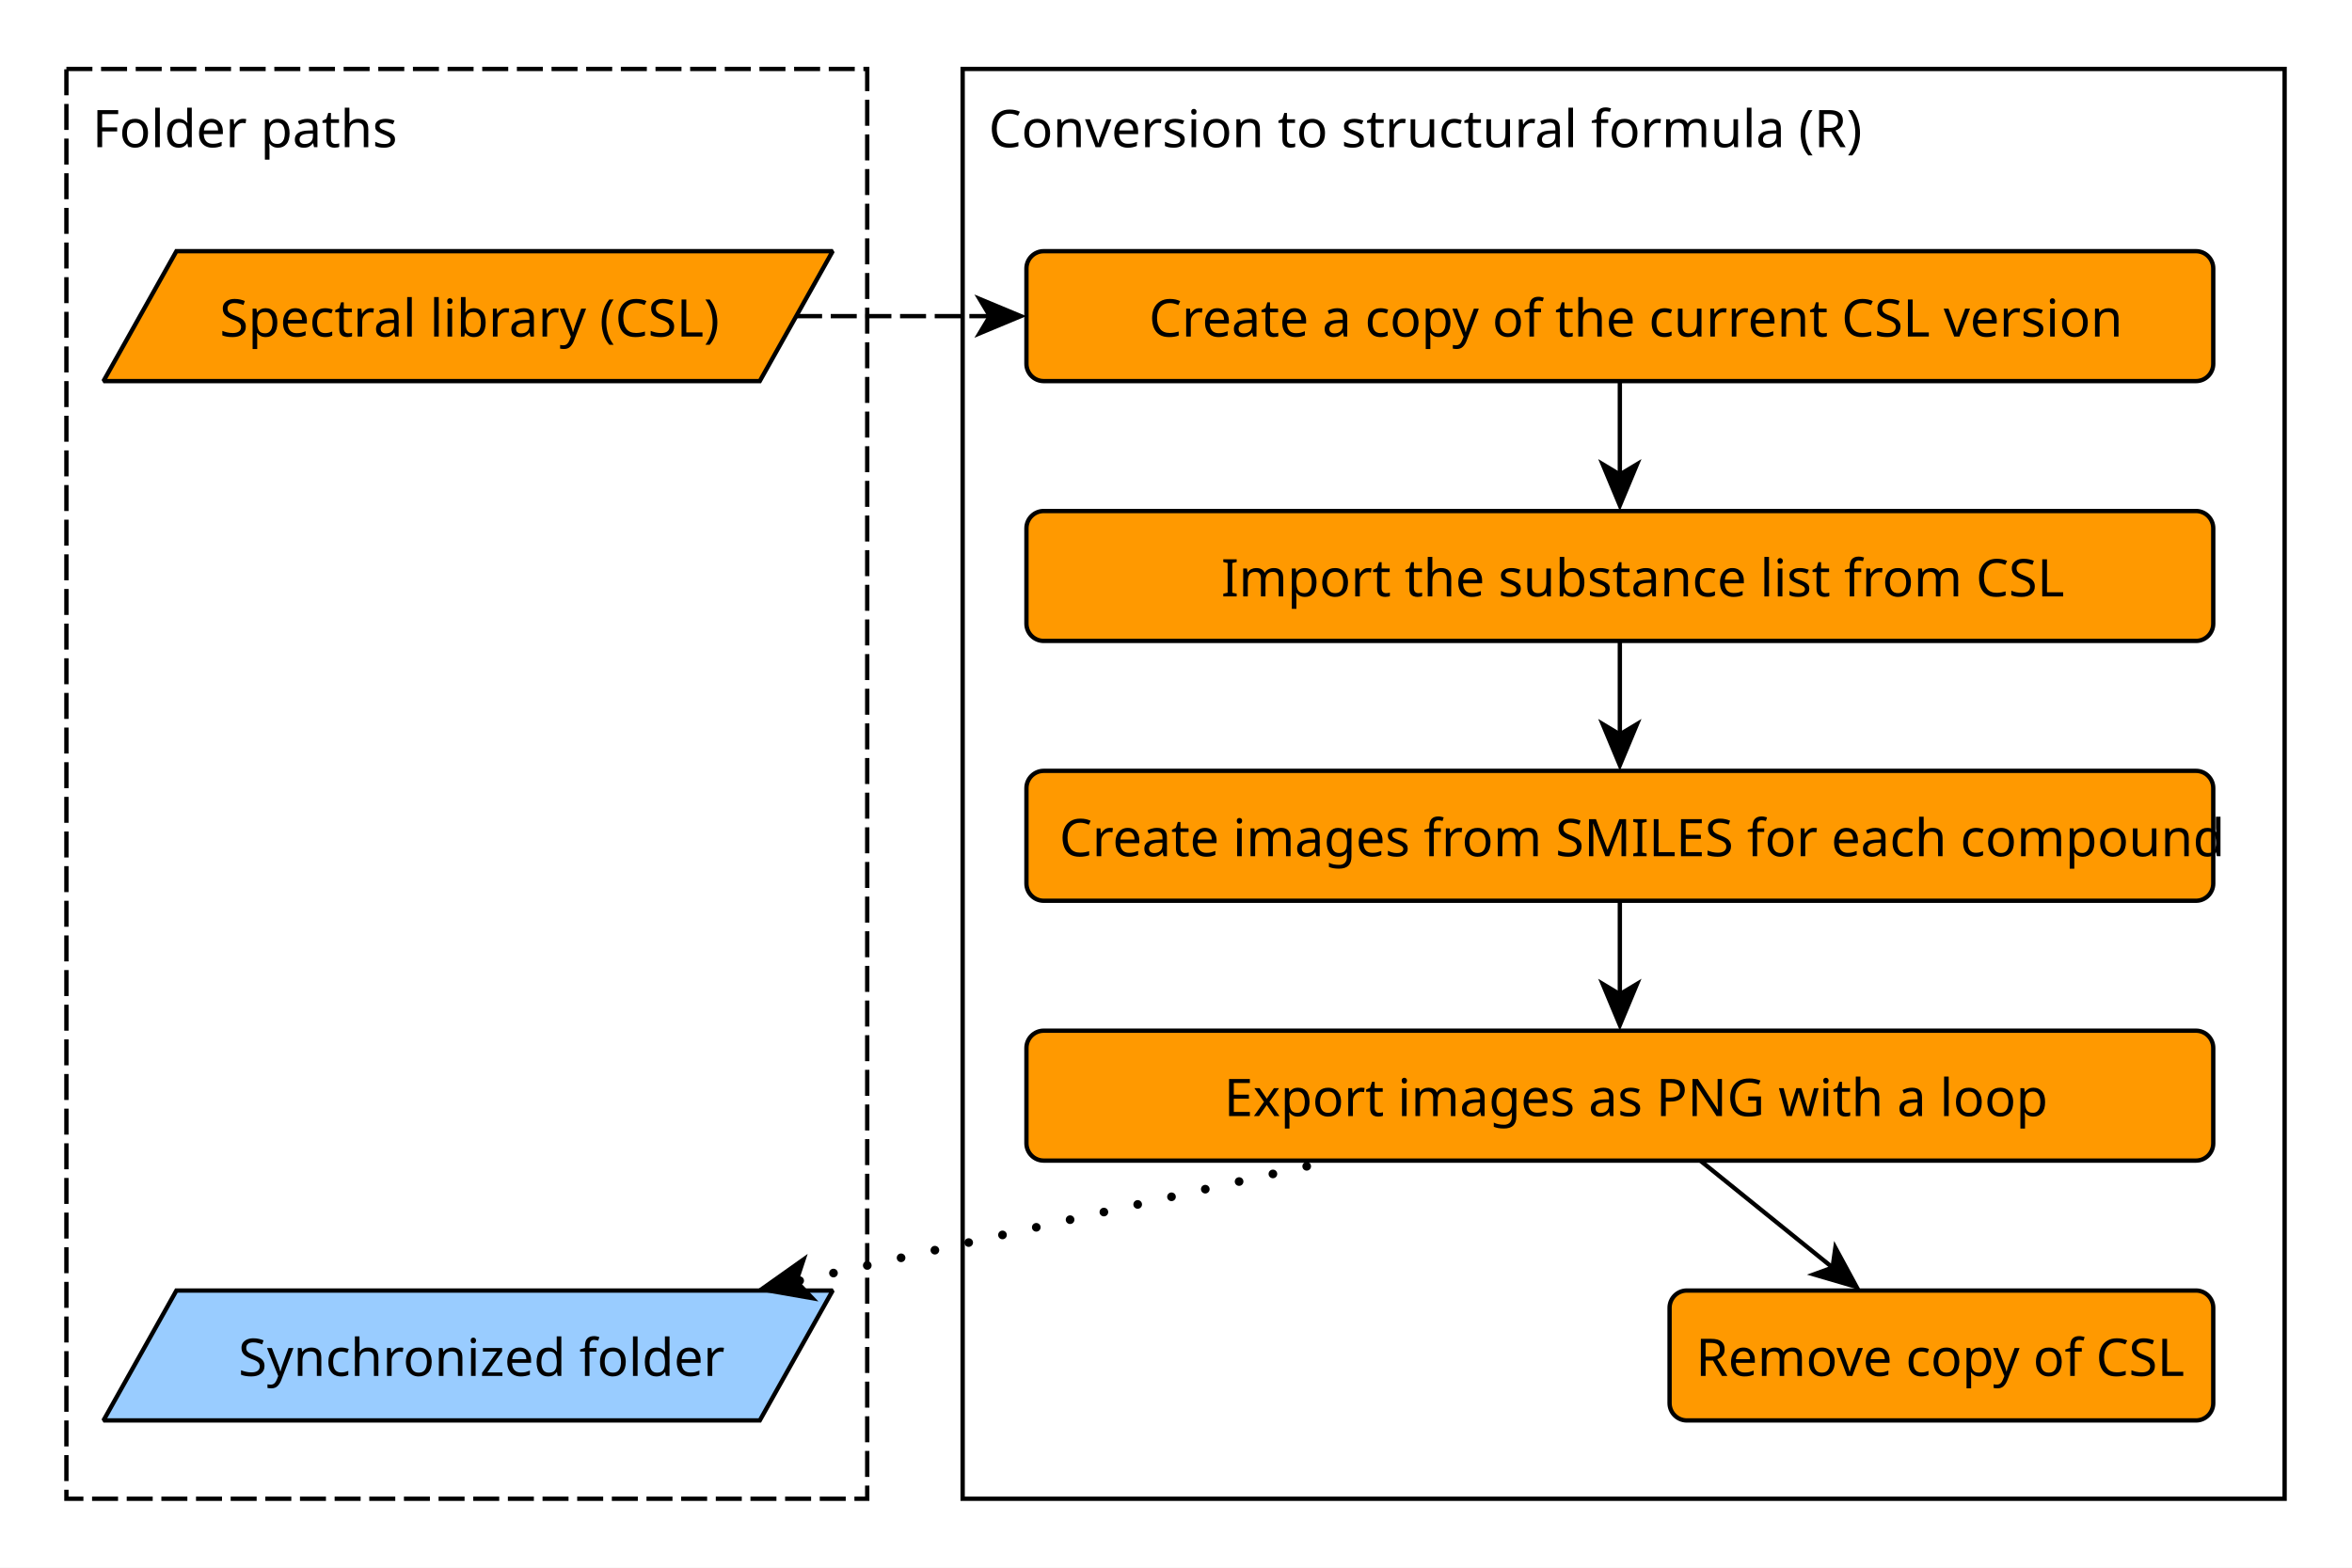
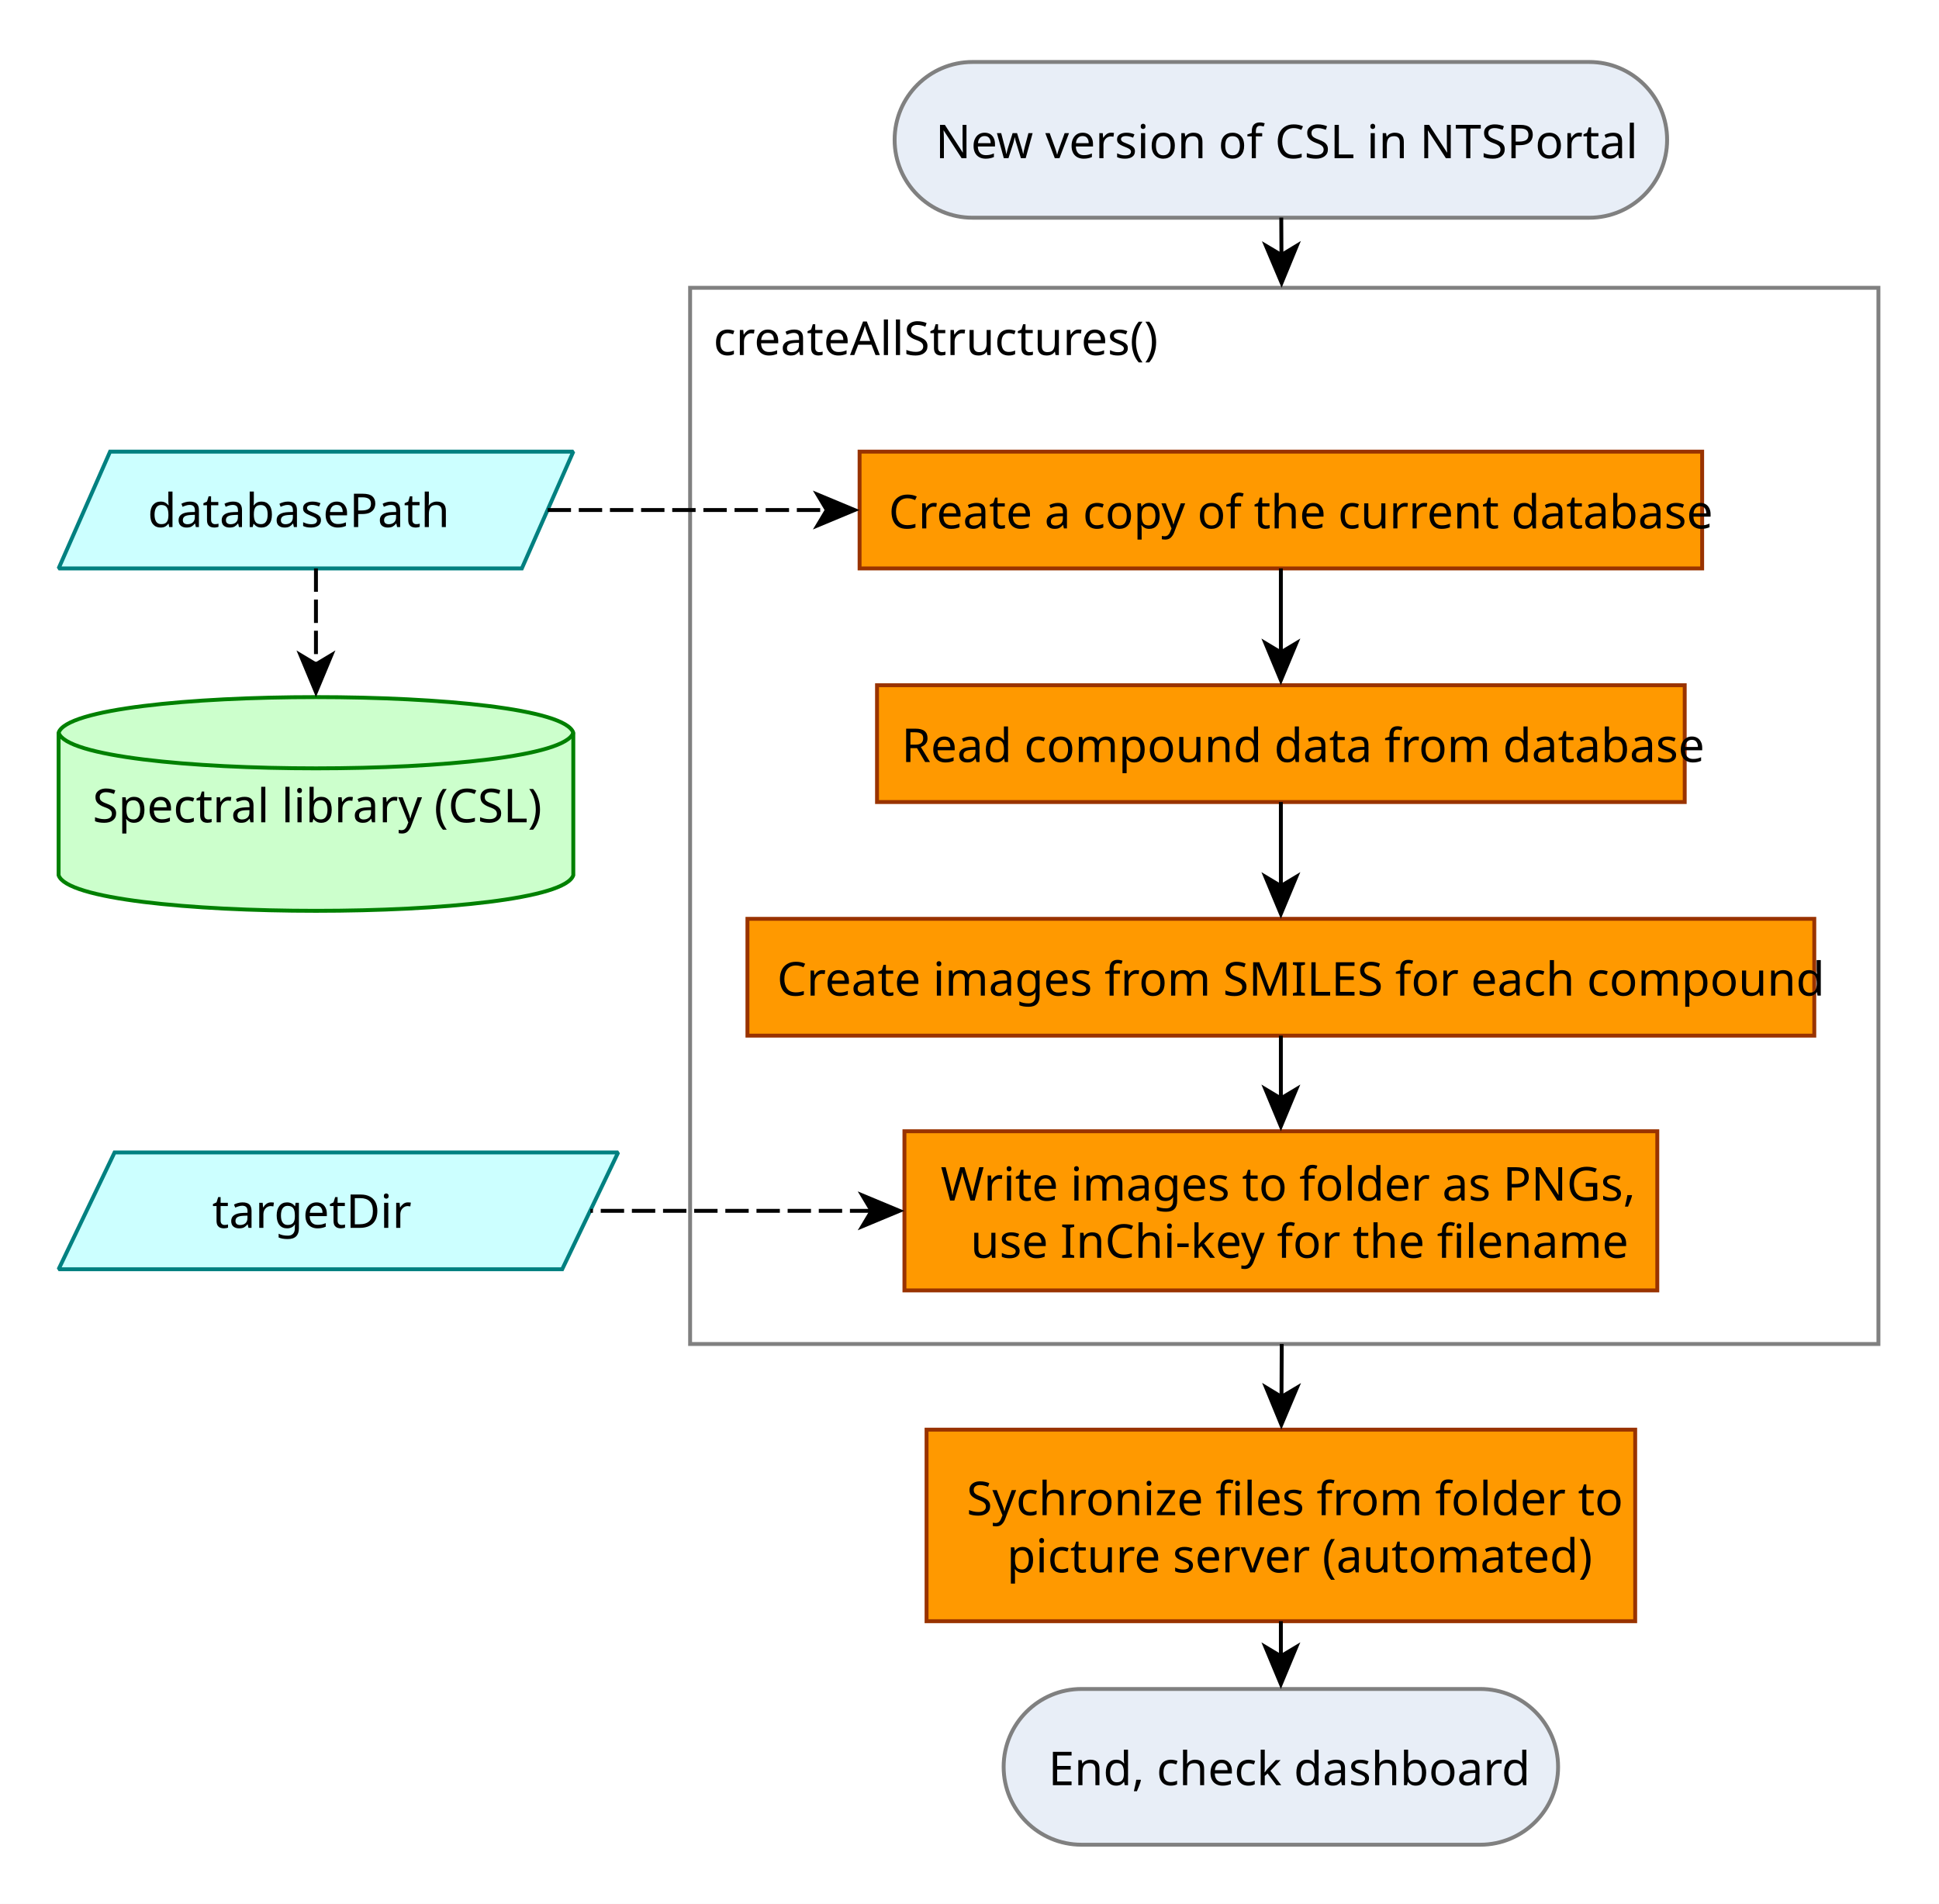
- <svg xmlns="http://www.w3.org/2000/svg" fill-opacity="1" color-rendering="auto" color-interpolation="auto" text-rendering="auto" stroke="black" stroke-linecap="square" width="543" stroke-miterlimit="10" shape-rendering="auto" stroke-opacity="1" fill="black" stroke-dasharray="none" font-weight="normal" stroke-width="1" height="362" font-family="'Dialog'" font-style="normal" stroke-linejoin="miter" font-size="12px" stroke-dashoffset="0" image-rendering="auto">
+ <svg xmlns="http://www.w3.org/2000/svg" fill-opacity="1" color-rendering="auto" color-interpolation="auto" text-rendering="auto" stroke="black" stroke-linecap="square" width="498" stroke-miterlimit="10" shape-rendering="auto" stroke-opacity="1" fill="black" stroke-dasharray="none" font-weight="normal" stroke-width="1" height="489" font-family="'Dialog'" font-style="normal" stroke-linejoin="miter" font-size="12px" stroke-dashoffset="0" image-rendering="auto">
  <defs id="genericDefs" />
  <g>
    <defs id="defs1">
      <clipPath clipPathUnits="userSpaceOnUse" id="clipPath1">
-         <path d="M0 0 L543 0 L543 362 L0 362 L0 0 Z" />
+         <path d="M0 0 L498 0 L498 489 L0 489 L0 0 Z" />
      </clipPath>
      <clipPath clipPathUnits="userSpaceOnUse" id="clipPath2">
-         <path d="M364 107 L907 107 L907 469 L364 469 L364 107 Z" />
+         <path d="M409 49 L907 49 L907 538 L409 538 L409 49 Z" />
      </clipPath>
    </defs>
-     <g fill="white" text-rendering="geometricPrecision" shape-rendering="geometricPrecision" transform="translate(-364,-107)" stroke="white">
-       <rect x="364" width="543" height="362" y="107" clip-path="url(#clipPath2)" stroke="none" />
+     <g fill="white" text-rendering="geometricPrecision" shape-rendering="geometricPrecision" transform="translate(-409,-49)" stroke="white">
+       <rect x="409" width="498" height="489" y="49" clip-path="url(#clipPath2)" stroke="none" />
    </g>
-     <g text-rendering="geometricPrecision" stroke-miterlimit="1.45" shape-rendering="geometricPrecision" transform="matrix(1,0,0,1,-364,-107)" stroke-linecap="butt">
-       <rect fill="none" x="586.243" width="305.2" height="330.16" y="122.92" clip-path="url(#clipPath2)" />
-       <text x="592.243" xml:space="preserve" y="140.984" clip-path="url(#clipPath2)" font-family="sans-serif" stroke="none">Conversion to structural formula (R)</text>
-       <rect x="379.333" y="122.92" clip-path="url(#clipPath2)" fill="none" width="184.88" stroke-dasharray="6,2" height="330.16" />
-       <text x="385.333" xml:space="preserve" y="140.984" clip-path="url(#clipPath2)" font-family="sans-serif" stroke="none">Folder paths</text>
+     <g stroke-linecap="butt" transform="matrix(1,0,0,1,-409,-49)" fill="gray" text-rendering="geometricPrecision" shape-rendering="geometricPrecision" stroke="gray" stroke-miterlimit="1.45">
+       <rect fill="none" x="586.243" width="305.2" height="271.28" y="122.92" clip-path="url(#clipPath2)" />
+       <text x="592.243" y="140.188" clip-path="url(#clipPath2)" fill="black" font-family="'Arial monospaced for SAP'" stroke="none" xml:space="preserve">createAllStructures()</text>
    </g>
-     <g fill="rgb(255,153,0)" text-rendering="geometricPrecision" shape-rendering="geometricPrecision" transform="matrix(1,0,0,1,-364,-107)" stroke="rgb(255,153,0)">
-       <rect x="600.97" y="165" clip-path="url(#clipPath2)" width="274" rx="4" ry="4" height="30" stroke="none" />
+     <g fill="rgb(255,153,0)" text-rendering="geometricPrecision" shape-rendering="geometricPrecision" transform="matrix(1,0,0,1,-409,-49)" stroke="rgb(255,153,0)">
+       <rect x="629.77" width="216.4" height="30" y="165" clip-path="url(#clipPath2)" stroke="none" />
    </g>
-     <g text-rendering="geometricPrecision" stroke-miterlimit="1.45" shape-rendering="geometricPrecision" transform="matrix(1,0,0,1,-364,-107)" stroke-linecap="butt">
-       <rect x="600.97" y="165" clip-path="url(#clipPath2)" fill="none" width="274" rx="4" ry="4" height="30" />
-       <text x="629.25" xml:space="preserve" y="184.714" clip-path="url(#clipPath2)" font-family="sans-serif" stroke="none">Create a copy of the current CSL version</text>
+     <g stroke-linecap="butt" transform="matrix(1,0,0,1,-409,-49)" fill="rgb(153,51,0)" text-rendering="geometricPrecision" shape-rendering="geometricPrecision" stroke="rgb(153,51,0)" stroke-miterlimit="1.45">
+       <rect fill="none" x="629.77" width="216.4" height="30" y="165" clip-path="url(#clipPath2)" />
+       <text x="637.242" y="184.714" clip-path="url(#clipPath2)" fill="black" font-family="sans-serif" stroke="none" xml:space="preserve">Create a copy of the current database</text>
    </g>
-     <g fill="rgb(255,153,0)" text-rendering="geometricPrecision" shape-rendering="geometricPrecision" transform="matrix(1,0,0,1,-364,-107)" stroke="rgb(255,153,0)">
-       <rect x="600.97" y="225" clip-path="url(#clipPath2)" width="274" rx="4" ry="4" height="30" stroke="none" />
+     <g fill="rgb(255,153,0)" text-rendering="geometricPrecision" shape-rendering="geometricPrecision" transform="matrix(1,0,0,1,-409,-49)" stroke="rgb(255,153,0)">
+       <rect x="634.25" width="207.44" height="30" y="225" clip-path="url(#clipPath2)" stroke="none" />
    </g>
-     <g text-rendering="geometricPrecision" stroke-miterlimit="1.45" shape-rendering="geometricPrecision" transform="matrix(1,0,0,1,-364,-107)" stroke-linecap="butt">
-       <rect x="600.97" y="225" clip-path="url(#clipPath2)" fill="none" width="274" rx="4" ry="4" height="30" />
-       <text x="645.934" xml:space="preserve" y="244.714" clip-path="url(#clipPath2)" font-family="sans-serif" stroke="none">Import the substance list from CSL</text>
+     <g stroke-linecap="butt" transform="matrix(1,0,0,1,-409,-49)" fill="rgb(153,51,0)" text-rendering="geometricPrecision" shape-rendering="geometricPrecision" stroke="rgb(153,51,0)" stroke-miterlimit="1.45">
+       <rect fill="none" x="634.25" width="207.44" height="30" y="225" clip-path="url(#clipPath2)" />
+       <text x="640.573" y="244.714" clip-path="url(#clipPath2)" fill="black" font-family="sans-serif" stroke="none" xml:space="preserve">Read compound data from database</text>
    </g>
-     <g fill="rgb(255,153,0)" text-rendering="geometricPrecision" shape-rendering="geometricPrecision" transform="matrix(1,0,0,1,-364,-107)" stroke="rgb(255,153,0)">
-       <rect x="600.97" y="285" clip-path="url(#clipPath2)" width="274" rx="4" ry="4" height="30" stroke="none" />
+     <g fill="rgb(255,153,0)" text-rendering="geometricPrecision" shape-rendering="geometricPrecision" transform="matrix(1,0,0,1,-409,-49)" stroke="rgb(255,153,0)">
+       <rect x="600.97" width="274" height="30" y="285" clip-path="url(#clipPath2)" stroke="none" />
    </g>
-     <g text-rendering="geometricPrecision" stroke-miterlimit="1.45" shape-rendering="geometricPrecision" transform="matrix(1,0,0,1,-364,-107)" stroke-linecap="butt">
-       <rect x="600.97" y="285" clip-path="url(#clipPath2)" fill="none" width="274" rx="4" ry="4" height="30" />
-       <text x="608.578" xml:space="preserve" y="304.714" clip-path="url(#clipPath2)" font-family="sans-serif" stroke="none">Create images from SMILES for each compound</text>
+     <g stroke-linecap="butt" transform="matrix(1,0,0,1,-409,-49)" fill="rgb(153,51,0)" text-rendering="geometricPrecision" shape-rendering="geometricPrecision" stroke="rgb(153,51,0)" stroke-miterlimit="1.45">
+       <rect fill="none" x="600.97" width="274" height="30" y="285" clip-path="url(#clipPath2)" />
+       <text x="608.578" y="304.714" clip-path="url(#clipPath2)" fill="black" font-family="sans-serif" stroke="none" xml:space="preserve">Create images from SMILES for each compound</text>
    </g>
-     <g fill="rgb(255,153,0)" text-rendering="geometricPrecision" shape-rendering="geometricPrecision" transform="matrix(1,0,0,1,-364,-107)" stroke="rgb(255,153,0)">
-       <rect x="600.97" y="345" clip-path="url(#clipPath2)" width="274" rx="4" ry="4" height="30" stroke="none" />
+     <g fill="rgb(255,153,0)" text-rendering="geometricPrecision" shape-rendering="geometricPrecision" transform="matrix(1,0,0,1,-409,-49)" stroke="rgb(255,153,0)">
+       <rect x="641.29" width="193.36" height="40.88" y="339.56" clip-path="url(#clipPath2)" stroke="none" />
    </g>
-     <g text-rendering="geometricPrecision" stroke-miterlimit="1.45" shape-rendering="geometricPrecision" transform="matrix(1,0,0,1,-364,-107)" stroke-linecap="butt">
-       <rect x="600.97" y="345" clip-path="url(#clipPath2)" fill="none" width="274" rx="4" ry="4" height="30" />
-       <text x="646.596" xml:space="preserve" y="364.714" clip-path="url(#clipPath2)" font-family="sans-serif" stroke="none">Export images as PNG with a loop</text>
+     <g stroke-linecap="butt" transform="matrix(1,0,0,1,-409,-49)" fill="rgb(153,51,0)" text-rendering="geometricPrecision" shape-rendering="geometricPrecision" stroke="rgb(153,51,0)" stroke-miterlimit="1.45">
+       <rect fill="none" x="641.29" width="193.36" height="40.88" y="339.56" clip-path="url(#clipPath2)" />
+       <text x="650.61" y="357.363" clip-path="url(#clipPath2)" fill="black" font-family="sans-serif" stroke="none" xml:space="preserve">Write images to folder as PNGs, </text>
+       <text x="658.265" y="372.065" clip-path="url(#clipPath2)" fill="black" font-family="sans-serif" stroke="none" xml:space="preserve">use InChi-key for the filename</text>
    </g>
-     <g fill="rgb(255,153,0)" text-rendering="geometricPrecision" shape-rendering="geometricPrecision" transform="matrix(1,0,0,1,-364,-107)" stroke="rgb(255,153,0)">
-       <rect x="749.45" y="405" clip-path="url(#clipPath2)" width="125.52" rx="4" ry="4" height="30" stroke="none" />
+     <g fill="rgb(204,255,255)" text-rendering="geometricPrecision" shape-rendering="geometricPrecision" transform="matrix(1,0,0,1,-409,-49)" stroke="rgb(204,255,255)">
+       <path d="M437.271 165 L556.243 165 L543.024 195 L424.052 195 Z" fill-rule="evenodd" clip-path="url(#clipPath2)" stroke="none" />
    </g>
-     <g text-rendering="geometricPrecision" stroke-miterlimit="1.45" shape-rendering="geometricPrecision" transform="matrix(1,0,0,1,-364,-107)" stroke-linecap="butt">
-       <rect x="749.45" y="405" clip-path="url(#clipPath2)" fill="none" width="125.52" rx="4" ry="4" height="30" />
-       <text x="755.518" xml:space="preserve" y="424.714" clip-path="url(#clipPath2)" font-family="sans-serif" stroke="none">Remove copy of CSL</text>
+     <g stroke-linecap="butt" transform="matrix(1,0,0,1,-409,-49)" fill="teal" text-rendering="geometricPrecision" shape-rendering="geometricPrecision" stroke="teal" stroke-miterlimit="1.45">
+       <path fill="none" d="M437.271 165 L556.243 165 L543.024 195 L424.052 195 Z" fill-rule="evenodd" clip-path="url(#clipPath2)" />
+       <text x="446.94" y="184.374" clip-path="url(#clipPath2)" fill="black" font-family="'Arial monospaced for SAP'" stroke="none" xml:space="preserve">databasePath</text>
    </g>
-     <g fill="rgb(255,153,0)" text-rendering="geometricPrecision" shape-rendering="geometricPrecision" transform="matrix(1,0,0,1,-364,-107)" stroke="rgb(255,153,0)">
-       <path d="M404.728 165 L556.244 165 L539.408 195 L387.892 195 Z" fill-rule="evenodd" clip-path="url(#clipPath2)" stroke="none" />
+     <g fill="rgb(204,255,255)" text-rendering="geometricPrecision" shape-rendering="geometricPrecision" transform="matrix(1,0,0,1,-409,-49)" stroke="rgb(204,255,255)">
+       <path d="M438.423 345 L567.763 345 L553.392 375 L424.051 375 Z" fill-rule="evenodd" clip-path="url(#clipPath2)" stroke="none" />
    </g>
-     <g text-rendering="geometricPrecision" stroke-miterlimit="1.45" shape-rendering="geometricPrecision" transform="matrix(1,0,0,1,-364,-107)" stroke-linecap="butt">
-       <path fill="none" d="M404.728 165 L556.244 165 L539.408 195 L387.892 195 Z" fill-rule="evenodd" clip-path="url(#clipPath2)" />
-       <text x="414.719" xml:space="preserve" y="184.714" clip-path="url(#clipPath2)" font-family="sans-serif" stroke="none">Spectral library (CSL)</text>
+     <g stroke-linecap="butt" transform="matrix(1,0,0,1,-409,-49)" fill="teal" text-rendering="geometricPrecision" shape-rendering="geometricPrecision" stroke="teal" stroke-miterlimit="1.45">
+       <path fill="none" d="M438.423 345 L567.763 345 L553.392 375 L424.051 375 Z" fill-rule="evenodd" clip-path="url(#clipPath2)" />
+       <text x="463.502" y="364.374" clip-path="url(#clipPath2)" fill="black" font-family="'Arial monospaced for SAP'" stroke="none" xml:space="preserve">targetDir</text>
    </g>
-     <g fill="rgb(153,204,255)" text-rendering="geometricPrecision" shape-rendering="geometricPrecision" transform="matrix(1,0,0,1,-364,-107)" stroke="rgb(153,204,255)">
-       <path d="M404.727 405 L556.243 405 L539.408 435 L387.892 435 Z" fill-rule="evenodd" clip-path="url(#clipPath2)" stroke="none" />
+     <g fill="rgb(204,255,204)" text-rendering="geometricPrecision" shape-rendering="geometricPrecision" transform="matrix(1,0,0,1,-409,-49)" stroke="rgb(204,255,204)">
+       <path d="M424.051 237.198 C428.017 225 552.277 225 556.243 237.198 L556.243 273.794 C552.277 285.992 428.017 285.992 424.051 273.794 Z" stroke="none" clip-path="url(#clipPath2)" />
    </g>
-     <g text-rendering="geometricPrecision" stroke-miterlimit="1.45" shape-rendering="geometricPrecision" transform="matrix(1,0,0,1,-364,-107)" stroke-linecap="butt">
-       <path fill="none" d="M404.727 405 L556.243 405 L539.408 435 L387.892 435 Z" fill-rule="evenodd" clip-path="url(#clipPath2)" />
-       <text x="419.037" xml:space="preserve" y="424.714" clip-path="url(#clipPath2)" font-family="sans-serif" stroke="none">Synchronized folder</text>
-       <path fill="none" d="M737.97 194.971 L737.97 217.005" clip-path="url(#clipPath2)" />
-       <path d="M737.97 225.005 L742.97 213.005 L737.97 216.005 L732.97 213.005 Z" clip-path="url(#clipPath2)" stroke="none" />
-       <path fill="none" d="M737.97 254.971 L737.97 277.005" clip-path="url(#clipPath2)" />
-       <path d="M737.97 285.005 L742.97 273.005 L737.97 276.005 L732.97 273.005 Z" clip-path="url(#clipPath2)" stroke="none" />
-       <path fill="none" d="M737.97 314.971 L737.97 337.005" clip-path="url(#clipPath2)" />
-       <path d="M737.97 345.005 L742.97 333.005 L737.97 336.005 L732.97 333.005 Z" clip-path="url(#clipPath2)" stroke="none" />
-       <path fill="none" d="M756.494 374.971 L787.407 399.954" clip-path="url(#clipPath2)" />
-       <path d="M793.629 404.983 L787.439 393.551 L786.63 399.326 L781.153 401.329 Z" clip-path="url(#clipPath2)" stroke="none" />
-       <path fill="none" stroke-dasharray="6,2" d="M547.794 180 L592.956 180" clip-path="url(#clipPath2)" />
-       <path stroke-dasharray="6,2" d="M600.956 180 L588.956 175 L591.956 180 L588.956 185 Z" clip-path="url(#clipPath2)" stroke="none" />
+     <g stroke-linecap="butt" transform="matrix(1,0,0,1,-409,-49)" fill="green" text-rendering="geometricPrecision" shape-rendering="geometricPrecision" stroke="green" stroke-miterlimit="1.45">
+       <path fill="none" d="M424.051 237.198 C428.017 225 552.277 225 556.243 237.198 L556.243 273.794 C552.277 285.992 428.017 285.992 424.051 273.794 Z" clip-path="url(#clipPath2)" />
+       <path fill="none" d="M556.243 237.198 C552.277 249.397 428.017 249.397 424.051 237.198" clip-path="url(#clipPath2)" />
+       <text x="432.798" y="260.21" clip-path="url(#clipPath2)" fill="black" font-family="sans-serif" stroke="none" xml:space="preserve">Spectral library (CSL)</text>
    </g>
-     <g stroke-linecap="round" transform="matrix(1,0,0,1,-364,-107)" stroke-dashoffset="2" text-rendering="geometricPrecision" shape-rendering="geometricPrecision" stroke-dasharray="0,8" stroke-width="2" stroke-miterlimit="1.45">
-       <path fill="none" d="M671.527 374.993 L547.317 403.02" clip-path="url(#clipPath2)" />
-       <path d="M538.538 405.001 L552.945 407.517 L548.414 402.773 L550.469 396.543 Z" clip-path="url(#clipPath2)" stroke="none" />
+     <g fill="rgb(255,153,0)" text-rendering="geometricPrecision" shape-rendering="geometricPrecision" transform="matrix(1,0,0,1,-409,-49)" stroke="rgb(255,153,0)">
+       <rect x="646.97" width="182" height="49.2" y="416.2" clip-path="url(#clipPath2)" stroke="none" />
+     </g>
+     <g stroke-linecap="butt" transform="matrix(1,0,0,1,-409,-49)" fill="rgb(153,51,0)" text-rendering="geometricPrecision" shape-rendering="geometricPrecision" stroke="rgb(153,51,0)" stroke-miterlimit="1.45">
+       <rect fill="none" x="646.97" width="182" height="49.2" y="416.2" clip-path="url(#clipPath2)" />
+       <text x="657.272" y="438.163" clip-path="url(#clipPath2)" fill="black" font-family="sans-serif" stroke="none" xml:space="preserve">Sychronize files from folder to </text>
+       <text x="667.608" y="452.864" clip-path="url(#clipPath2)" fill="black" font-family="sans-serif" stroke="none" xml:space="preserve">picture server (automated)</text>
+     </g>
+     <g fill="rgb(232,238,247)" text-rendering="geometricPrecision" shape-rendering="geometricPrecision" transform="matrix(1,0,0,1,-409,-49)" stroke="rgb(232,238,247)">
+       <rect x="666.77" y="482.808" clip-path="url(#clipPath2)" width="142.4" rx="20" ry="20" height="40" stroke="none" />
+     </g>
+     <g stroke-linecap="butt" transform="matrix(1,0,0,1,-409,-49)" fill="gray" text-rendering="geometricPrecision" shape-rendering="geometricPrecision" stroke="gray" stroke-miterlimit="1.45">
+       <rect x="666.77" y="482.808" clip-path="url(#clipPath2)" fill="none" width="142.4" rx="20" ry="20" height="40" />
+       <text x="678.263" y="507.521" clip-path="url(#clipPath2)" fill="black" font-family="sans-serif" stroke="none" xml:space="preserve">End, check dashboard</text>
+     </g>
+     <g fill="rgb(232,238,247)" text-rendering="geometricPrecision" shape-rendering="geometricPrecision" transform="matrix(1,0,0,1,-409,-49)" stroke="rgb(232,238,247)">
+       <rect x="638.77" y="64.92" clip-path="url(#clipPath2)" width="198.4" rx="20" ry="20" height="40" stroke="none" />
+     </g>
+     <g stroke-linecap="butt" transform="matrix(1,0,0,1,-409,-49)" fill="gray" text-rendering="geometricPrecision" shape-rendering="geometricPrecision" stroke="gray" stroke-miterlimit="1.45">
+       <rect x="638.77" y="64.92" clip-path="url(#clipPath2)" fill="none" width="198.4" rx="20" ry="20" height="40" />
+       <text x="649.271" y="89.634" clip-path="url(#clipPath2)" fill="black" font-family="sans-serif" stroke="none" xml:space="preserve">New version of CSL in NTSPortal</text>
+     </g>
+     <g text-rendering="geometricPrecision" stroke-miterlimit="1.45" shape-rendering="geometricPrecision" transform="matrix(1,0,0,1,-409,-49)" stroke-linecap="butt">
+       <path fill="none" d="M737.97 195 L737.97 217" clip-path="url(#clipPath2)" />
+       <path d="M737.97 225 L742.97 213 L737.97 216 L732.97 213 Z" clip-path="url(#clipPath2)" stroke="none" />
+       <path fill="none" d="M737.97 255 L737.97 277" clip-path="url(#clipPath2)" />
+       <path d="M737.97 285 L742.97 273 L737.97 276 L732.97 273 Z" clip-path="url(#clipPath2)" stroke="none" />
+       <path fill="none" d="M737.97 315 L737.97 331.56" clip-path="url(#clipPath2)" />
+       <path d="M737.97 339.56 L742.97 327.56 L737.97 330.56 L732.97 327.56 Z" clip-path="url(#clipPath2)" stroke="none" />
+       <path fill="none" stroke-dasharray="6,2" d="M549.653 180 L621.77 180" clip-path="url(#clipPath2)" />
+       <path stroke-dasharray="6,2" d="M629.77 180 L617.77 175 L620.77 180 L617.77 185 Z" clip-path="url(#clipPath2)" stroke="none" />
+       <path fill="none" stroke-dasharray="6,2" d="M633.29 360 L560.612 360" clip-path="url(#clipPath2)" />
+       <path stroke-dasharray="6,2" d="M641.29 360 L629.29 355 L632.29 360 L629.29 365 Z" clip-path="url(#clipPath2)" stroke="none" />
+       <path fill="none" stroke-dasharray="6,2" d="M490.147 195.003 L490.147 220.056" clip-path="url(#clipPath2)" />
+       <path stroke-dasharray="6,2" d="M490.147 228.056 L495.147 216.056 L490.147 219.056 L485.147 216.056 Z" clip-path="url(#clipPath2)" stroke="none" />
+       <path fill="none" d="M738.193 394.2 L738.126 408.2" clip-path="url(#clipPath2)" />
+       <path d="M738.088 416.2 L743.146 404.224 L738.131 407.2 L733.146 404.176 Z" clip-path="url(#clipPath2)" stroke="none" />
+       <path fill="none" d="M737.97 465.4 L737.97 474.825" clip-path="url(#clipPath2)" />
+       <path d="M737.97 482.825 L742.97 470.825 L737.97 473.825 L732.97 470.825 Z" clip-path="url(#clipPath2)" stroke="none" />
+       <path fill="none" d="M738.071 104.887 L738.121 114.92" clip-path="url(#clipPath2)" />
+       <path d="M738.161 122.92 L743.101 110.895 L738.116 113.92 L733.101 110.945 Z" clip-path="url(#clipPath2)" stroke="none" />
    </g>
  </g>
</svg>
